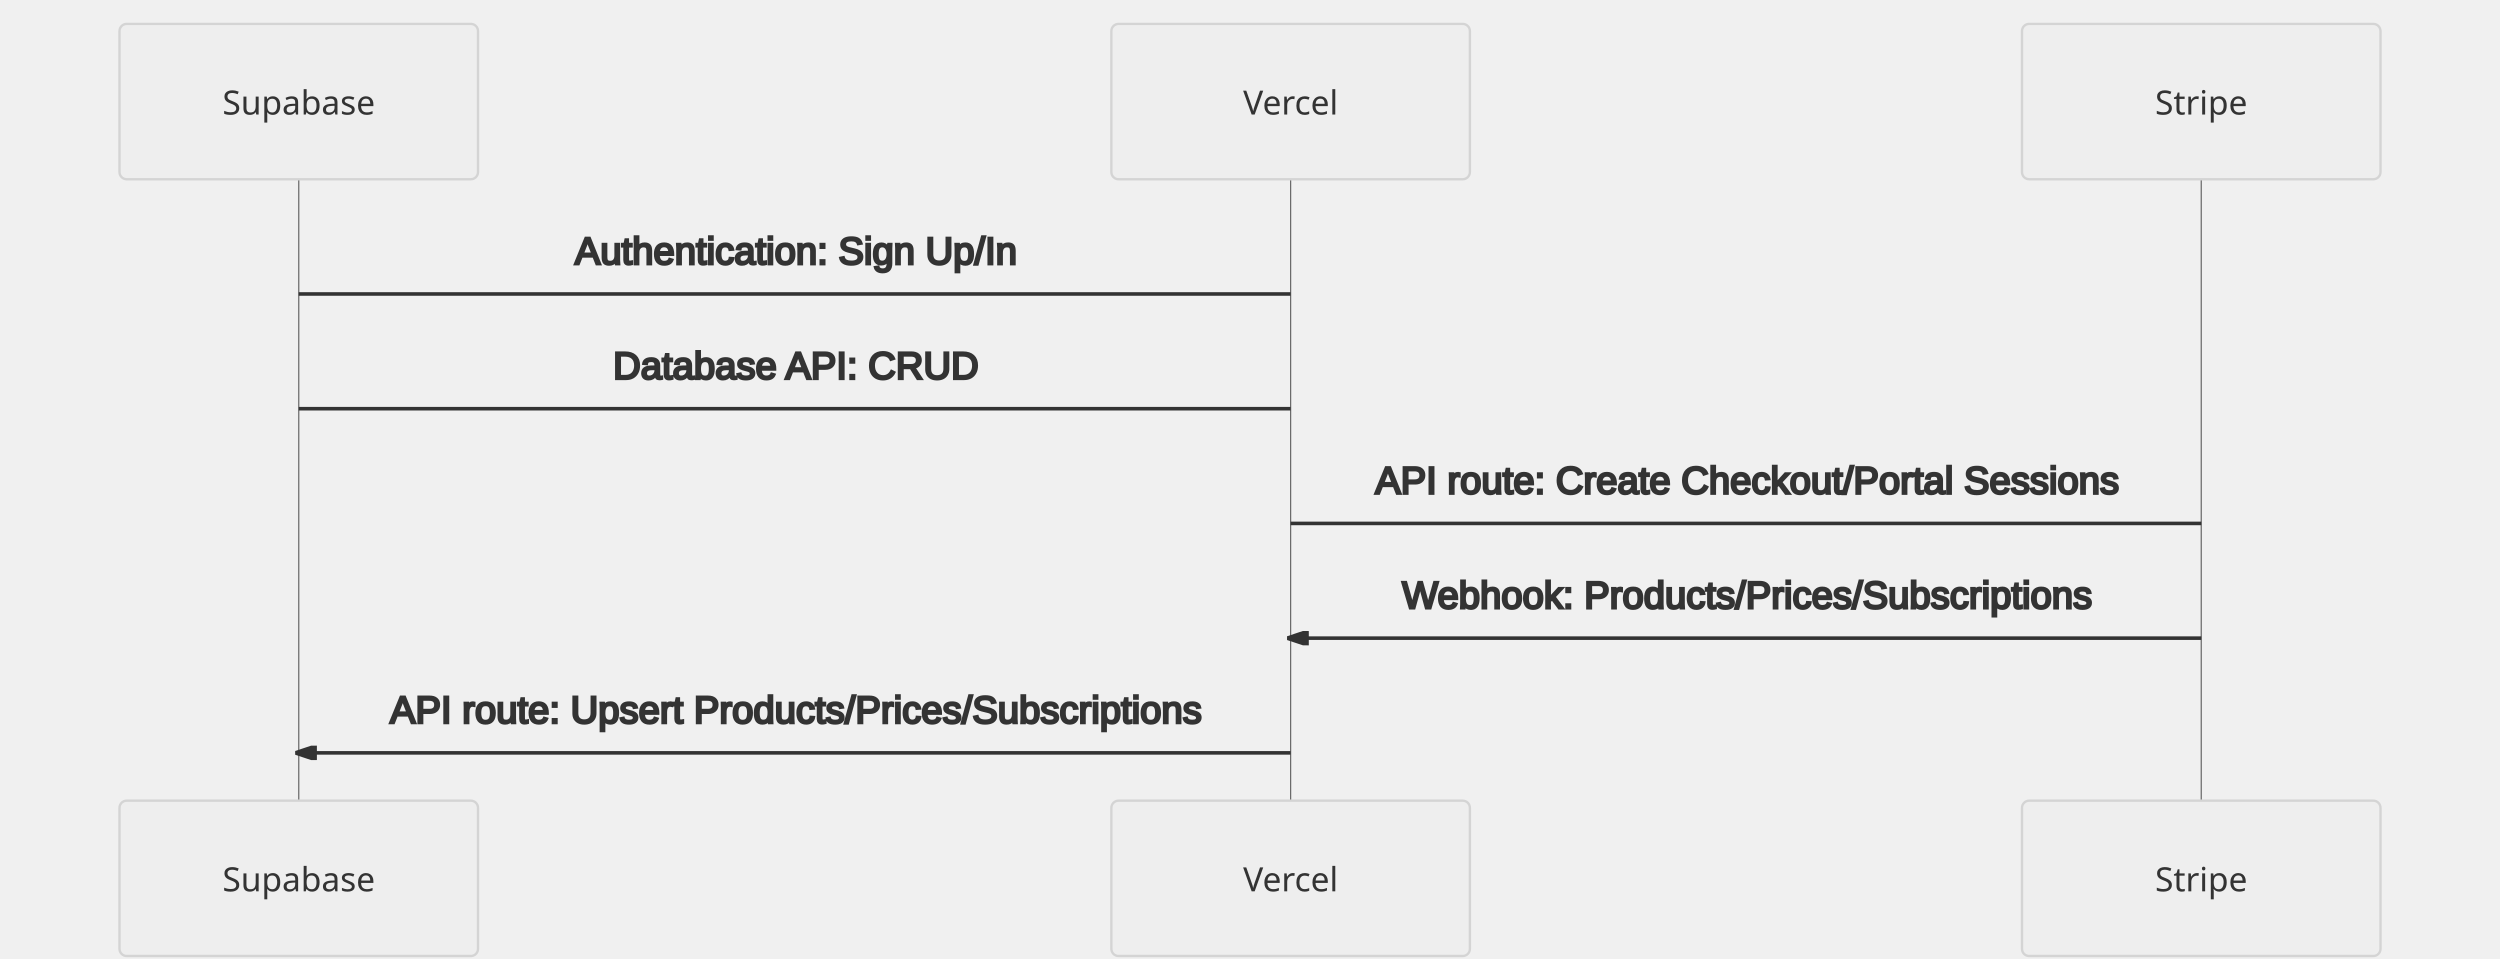
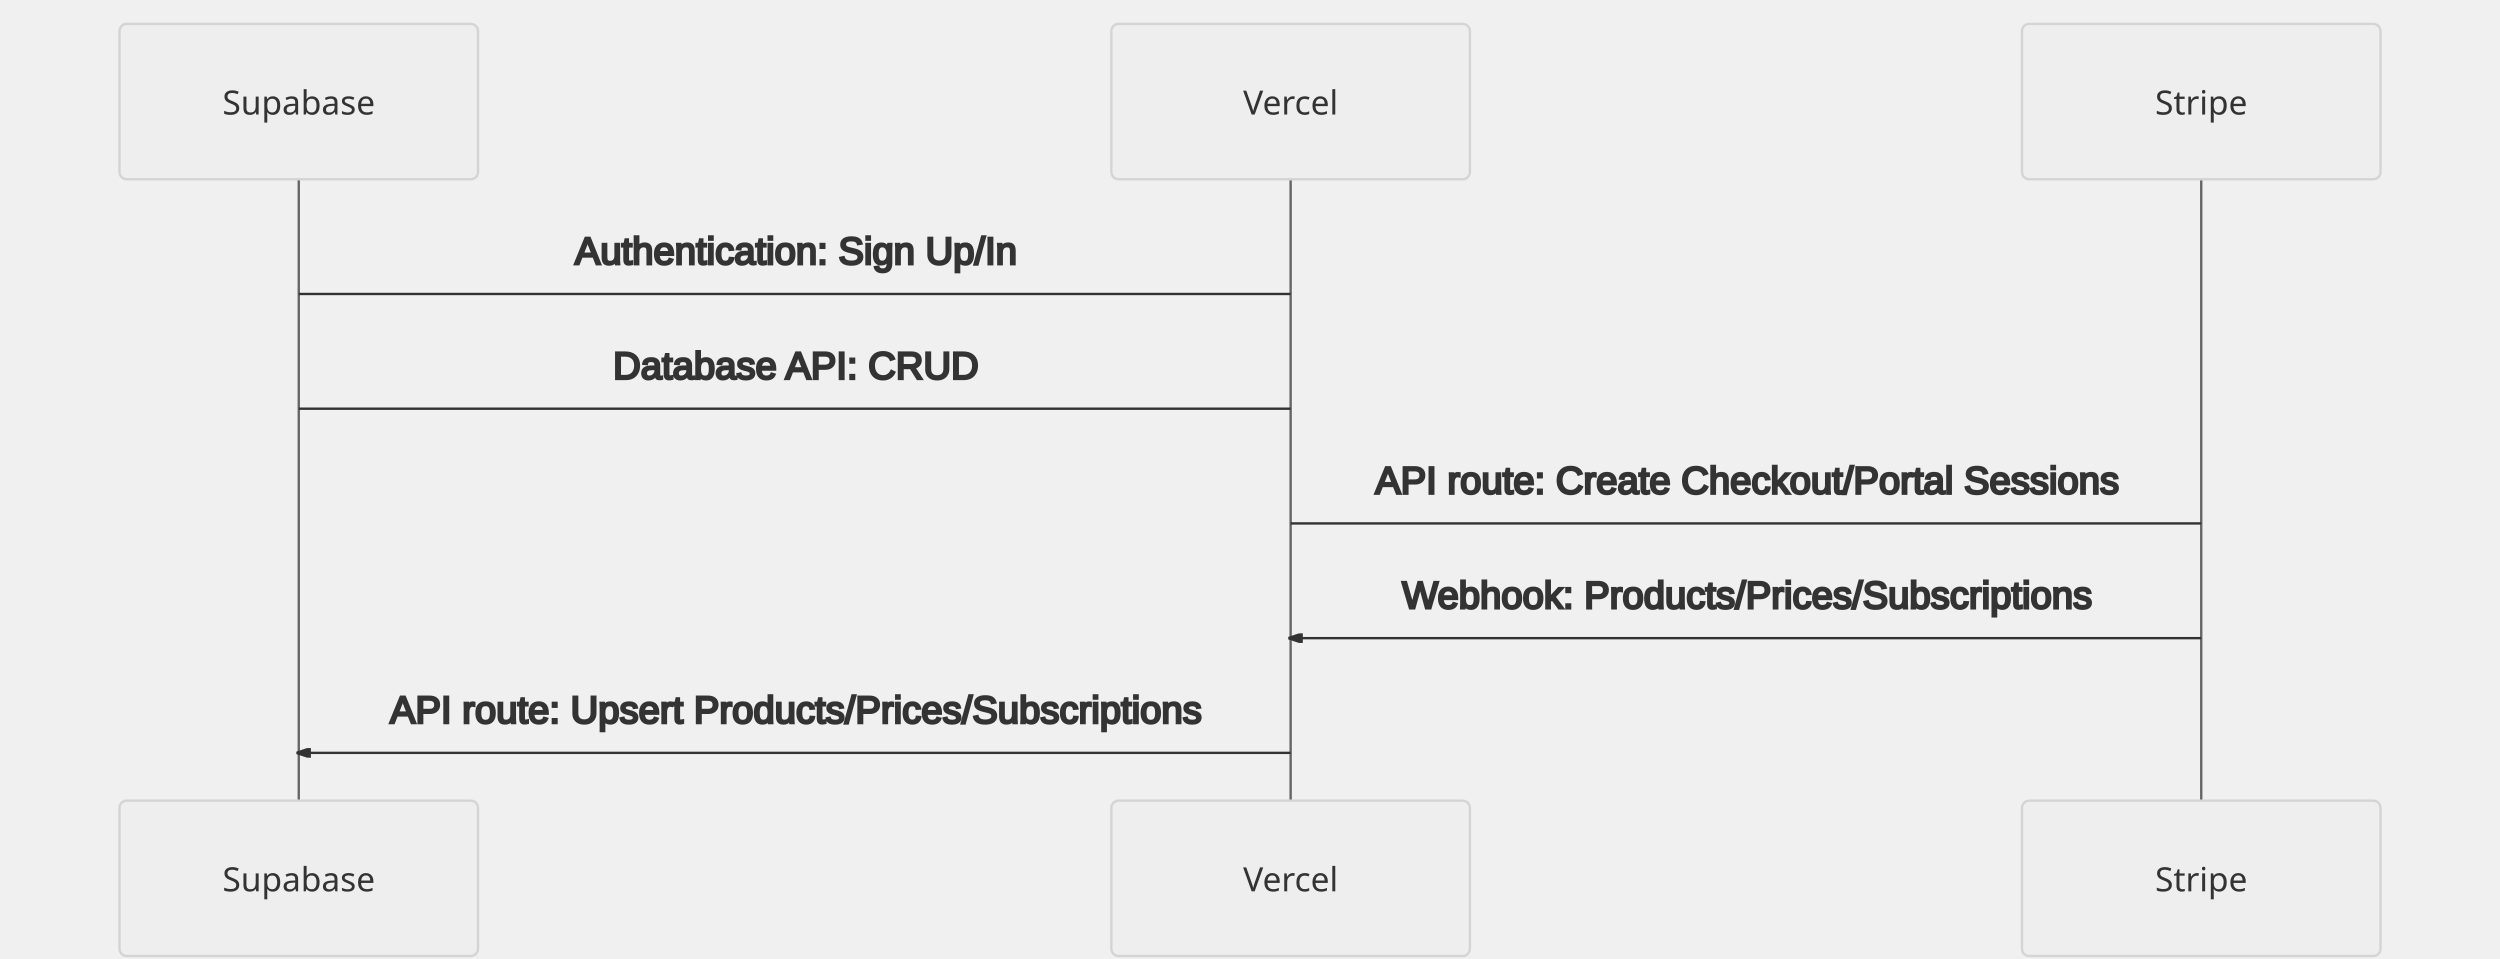
<svg xmlns="http://www.w3.org/2000/svg" id="mermaid-1605862734911" width="100%" height="401" style="max-width: 1046px; background-color:#FFF" viewBox="-50 -10 1046 401">
-   <style>#mermaid-1605862734911{font-family:"trebuchet ms",verdana,arial;font-size:16px;fill:#000000;}#mermaid-1605862734911 .error-icon{fill:#552222;}#mermaid-1605862734911 .error-text{fill:#552222;stroke:#552222;}#mermaid-1605862734911 .edge-thickness-normal{stroke-width:2px;}#mermaid-1605862734911 .edge-thickness-thick{stroke-width:3.5px;}#mermaid-1605862734911 .edge-pattern-solid{stroke-dasharray:0;}#mermaid-1605862734911 .edge-pattern-dashed{stroke-dasharray:3;}#mermaid-1605862734911 .edge-pattern-dotted{stroke-dasharray:2;}#mermaid-1605862734911 .marker{fill:#666;}#mermaid-1605862734911 .marker.cross{stroke:#666;}#mermaid-1605862734911 svg{font-family:"trebuchet ms",verdana,arial;font-size:16px;}#mermaid-1605862734911 .actor{stroke:hsl(0,0%,83%);fill:#eee;}#mermaid-1605862734911 text.actor &gt; tspan{fill:#333;stroke:none;}#mermaid-1605862734911 .actor-line{stroke:#666;}#mermaid-1605862734911 .messageLine0{stroke-width:1.5;stroke-dasharray:none;stroke:#333;}#mermaid-1605862734911 .messageLine1{stroke-width:1.5;stroke-dasharray:2,2;stroke:#333;}#mermaid-1605862734911 #arrowhead path{fill:#333;stroke:#333;}#mermaid-1605862734911 .sequenceNumber{fill:white;}#mermaid-1605862734911 #sequencenumber{fill:#333;}#mermaid-1605862734911 #crosshead path{fill:#333;stroke:#333;}#mermaid-1605862734911 .messageText{fill:#333;stroke:#333;}#mermaid-1605862734911 .labelBox{stroke:hsl(0,0%,83%);fill:#eee;}#mermaid-1605862734911 .labelText,#mermaid-1605862734911 .labelText &gt; tspan{fill:#333;stroke:none;}#mermaid-1605862734911 .loopText,#mermaid-1605862734911 .loopText &gt; tspan{fill:#333;stroke:none;}#mermaid-1605862734911 .loopLine{stroke-width:2px;stroke-dasharray:2,2;stroke:hsl(0,0%,83%);fill:hsl(0,0%,83%);}#mermaid-1605862734911 .note{stroke:hsl(60,100%,23.333%);fill:#ffa;}#mermaid-1605862734911 .noteText,#mermaid-1605862734911 .noteText &gt; tspan{fill:#333;stroke:none;}#mermaid-1605862734911 .activation0{fill:#f4f4f4;stroke:#666;}#mermaid-1605862734911 .activation1{fill:#f4f4f4;stroke:#666;}#mermaid-1605862734911 .activation2{fill:#f4f4f4;stroke:#666;}#mermaid-1605862734911:root{--mermaid-font-family:"trebuchet ms",verdana,arial;}#mermaid-1605862734911 sequence{fill:apa;}</style>
+   <style>#mermaid-1605862734911{font-family:"trebuchet ms",verdana,arial;font-size:16px;fill:#000000;}#mermaid-1605862734911 .error-icon{fill:#552222;}#mermaid-1605862734911 .error-text{fill:#552222;stroke:#552222;}#mermaid-1605862734911 .edge-thickness-normal{strokeWidth:2px;}#mermaid-1605862734911 .edge-thickness-thick{strokeWidth:3.5px;}#mermaid-1605862734911 .edge-pattern-solid{stroke-dasharray:0;}#mermaid-1605862734911 .edge-pattern-dashed{stroke-dasharray:3;}#mermaid-1605862734911 .edge-pattern-dotted{stroke-dasharray:2;}#mermaid-1605862734911 .marker{fill:#666;}#mermaid-1605862734911 .marker.cross{stroke:#666;}#mermaid-1605862734911 svg{font-family:"trebuchet ms",verdana,arial;font-size:16px;}#mermaid-1605862734911 .actor{stroke:hsl(0,0%,83%);fill:#eee;}#mermaid-1605862734911 text.actor &gt; tspan{fill:#333;stroke:none;}#mermaid-1605862734911 .actor-line{stroke:#666;}#mermaid-1605862734911 .messageLine0{strokeWidth:1.5;stroke-dasharray:none;stroke:#333;}#mermaid-1605862734911 .messageLine1{strokeWidth:1.5;stroke-dasharray:2,2;stroke:#333;}#mermaid-1605862734911 #arrowhead path{fill:#333;stroke:#333;}#mermaid-1605862734911 .sequenceNumber{fill:white;}#mermaid-1605862734911 #sequencenumber{fill:#333;}#mermaid-1605862734911 #crosshead path{fill:#333;stroke:#333;}#mermaid-1605862734911 .messageText{fill:#333;stroke:#333;}#mermaid-1605862734911 .labelBox{stroke:hsl(0,0%,83%);fill:#eee;}#mermaid-1605862734911 .labelText,#mermaid-1605862734911 .labelText &gt; tspan{fill:#333;stroke:none;}#mermaid-1605862734911 .loopText,#mermaid-1605862734911 .loopText &gt; tspan{fill:#333;stroke:none;}#mermaid-1605862734911 .loopLine{strokeWidth:2px;stroke-dasharray:2,2;stroke:hsl(0,0%,83%);fill:hsl(0,0%,83%);}#mermaid-1605862734911 .note{stroke:hsl(60,100%,23.333%);fill:#ffa;}#mermaid-1605862734911 .noteText,#mermaid-1605862734911 .noteText &gt; tspan{fill:#333;stroke:none;}#mermaid-1605862734911 .activation0{fill:#f4f4f4;stroke:#666;}#mermaid-1605862734911 .activation1{fill:#f4f4f4;stroke:#666;}#mermaid-1605862734911 .activation2{fill:#f4f4f4;stroke:#666;}#mermaid-1605862734911:root{--mermaid-font-family:"trebuchet ms",verdana,arial;}#mermaid-1605862734911 sequence{fill:apa;}</style>
  <g />
  <g>
-     <line id="actor1524" x1="75" y1="5" x2="75" y2="390" class="actor-line" stroke-width="0.5px" stroke="#999" />
+     <line id="actor1524" x1="75" y1="5" x2="75" y2="390" class="actor-line" strokeWidth="0.5px" stroke="#999" />
    <rect x="0" y="0" fill="#eaeaea" stroke="#666" width="150" height="65" rx="3" ry="3" class="actor" />
    <text x="75" y="32.5" dominant-baseline="central" alignment-baseline="central" class="actor" style="text-anchor: middle; font-size: 14px; font-weight: 400; font-family: Open-Sans, sans-serif;">
      <tspan x="75" dy="0">Supabase</tspan>
    </text>
  </g>
  <g>
-     <line id="actor1525" x1="490" y1="5" x2="490" y2="390" class="actor-line" stroke-width="0.5px" stroke="#999" />
+     <line id="actor1525" x1="490" y1="5" x2="490" y2="390" class="actor-line" strokeWidth="0.5px" stroke="#999" />
    <rect x="415" y="0" fill="#eaeaea" stroke="#666" width="150" height="65" rx="3" ry="3" class="actor" />
    <text x="490" y="32.5" dominant-baseline="central" alignment-baseline="central" class="actor" style="text-anchor: middle; font-size: 14px; font-weight: 400; font-family: Open-Sans, sans-serif;">
      <tspan x="490" dy="0">Vercel</tspan>
    </text>
  </g>
  <g>
-     <line id="actor1526" x1="871" y1="5" x2="871" y2="390" class="actor-line" stroke-width="0.5px" stroke="#999" />
+     <line id="actor1526" x1="871" y1="5" x2="871" y2="390" class="actor-line" strokeWidth="0.5px" stroke="#999" />
    <rect x="796" y="0" fill="#eaeaea" stroke="#666" width="150" height="65" rx="3" ry="3" class="actor" />
    <text x="871" y="32.5" dominant-baseline="central" alignment-baseline="central" class="actor" style="text-anchor: middle; font-size: 14px; font-weight: 400; font-family: Open-Sans, sans-serif;">
      <tspan x="871" dy="0">Stripe</tspan>
    </text>
  </g>
  <defs>
    <marker id="arrowhead" refX="5" refY="2" markerWidth="6" markerHeight="4" orient="auto">
      <path d="M 0,0 V 4 L6,2 Z" />
    </marker>
  </defs>
  <defs>
    <marker id="crosshead" markerWidth="15" markerHeight="8" orient="auto" refX="16" refY="4">
-       <path fill="black" stroke="#000000" stroke-width="1px" d="M 9,2 V 6 L16,4 Z" style="stroke-dasharray: 0, 0;" />
-       <path fill="none" stroke="#000000" stroke-width="1px" d="M 0,1 L 6,7 M 6,1 L 0,7" style="stroke-dasharray: 0, 0;" />
+       <path fill="black" stroke="#000000" strokeWidth="1px" d="M 9,2 V 6 L16,4 Z" style="stroke-dasharray: 0, 0;" />
+       <path fill="none" stroke="#000000" strokeWidth="1px" d="M 0,1 L 6,7 M 6,1 L 0,7" style="stroke-dasharray: 0, 0;" />
    </marker>
  </defs>
  <defs>
    <marker id="sequencenumber" refX="15" refY="15" markerWidth="60" markerHeight="40" orient="auto">
      <circle cx="15" cy="15" r="6" />
    </marker>
  </defs>
  <text x="283" y="80" text-anchor="middle" dominant-baseline="middle" alignment-baseline="middle" class="messageText" dy="1em" style="font-family: &quot;trebuchet ms&quot;, verdana, arial; font-size: 16px; font-weight: 400;">Authentication: Sign Up/In</text>
-   <line x1="75" y1="113" x2="490" y2="113" class="messageLine0" stroke-width="2" stroke="none" style="fill: none;" />
+   <line x1="75" y1="113" x2="490" y2="113" class="messageLine0" strokeWidth="2" stroke="none" style="fill: none;" />
  <text x="283" y="128" text-anchor="middle" dominant-baseline="middle" alignment-baseline="middle" class="messageText" dy="1em" style="font-family: &quot;trebuchet ms&quot;, verdana, arial; font-size: 16px; font-weight: 400;">Database API: CRUD</text>
-   <line x1="75" y1="161" x2="490" y2="161" class="messageLine0" stroke-width="2" stroke="none" style="fill: none;" />
+   <line x1="75" y1="161" x2="490" y2="161" class="messageLine0" strokeWidth="2" stroke="none" style="fill: none;" />
  <text x="681" y="176" text-anchor="middle" dominant-baseline="middle" alignment-baseline="middle" class="messageText" dy="1em" style="font-family: &quot;trebuchet ms&quot;, verdana, arial; font-size: 16px; font-weight: 400;">API route: Create Checkout/Portal Sessions</text>
-   <line x1="490" y1="209" x2="871" y2="209" class="messageLine0" stroke-width="2" stroke="none" style="fill: none;" />
+   <line x1="490" y1="209" x2="871" y2="209" class="messageLine0" strokeWidth="2" stroke="none" style="fill: none;" />
  <text x="681" y="224" text-anchor="middle" dominant-baseline="middle" alignment-baseline="middle" class="messageText" dy="1em" style="font-family: &quot;trebuchet ms&quot;, verdana, arial; font-size: 16px; font-weight: 400;">Webhook: Products/Prices/Subscriptions</text>
-   <line x1="871" y1="257" x2="490" y2="257" class="messageLine0" stroke-width="2" stroke="none" marker-end="url(#arrowhead)" style="fill: none;" />
+   <line x1="871" y1="257" x2="490" y2="257" class="messageLine0" strokeWidth="2" stroke="none" marker-end="url(#arrowhead)" style="fill: none;" />
  <text x="283" y="272" text-anchor="middle" dominant-baseline="middle" alignment-baseline="middle" class="messageText" dy="1em" style="font-family: &quot;trebuchet ms&quot;, verdana, arial; font-size: 16px; font-weight: 400;">API route: Upsert Products/Prices/Subscriptions</text>
-   <line x1="490" y1="305" x2="75" y2="305" class="messageLine0" stroke-width="2" stroke="none" marker-end="url(#arrowhead)" style="fill: none;" />
+   <line x1="490" y1="305" x2="75" y2="305" class="messageLine0" strokeWidth="2" stroke="none" marker-end="url(#arrowhead)" style="fill: none;" />
  <g>
    <rect x="0" y="325" fill="#eaeaea" stroke="#666" width="150" height="65" rx="3" ry="3" class="actor" />
    <text x="75" y="357.5" dominant-baseline="central" alignment-baseline="central" class="actor" style="text-anchor: middle; font-size: 14px; font-weight: 400; font-family: Open-Sans, sans-serif;">
      <tspan x="75" dy="0">Supabase</tspan>
    </text>
  </g>
  <g>
    <rect x="415" y="325" fill="#eaeaea" stroke="#666" width="150" height="65" rx="3" ry="3" class="actor" />
    <text x="490" y="357.5" dominant-baseline="central" alignment-baseline="central" class="actor" style="text-anchor: middle; font-size: 14px; font-weight: 400; font-family: Open-Sans, sans-serif;">
      <tspan x="490" dy="0">Vercel</tspan>
    </text>
  </g>
  <g>
    <rect x="796" y="325" fill="#eaeaea" stroke="#666" width="150" height="65" rx="3" ry="3" class="actor" />
    <text x="871" y="357.5" dominant-baseline="central" alignment-baseline="central" class="actor" style="text-anchor: middle; font-size: 14px; font-weight: 400; font-family: Open-Sans, sans-serif;">
      <tspan x="871" dy="0">Stripe</tspan>
    </text>
  </g>
</svg>
